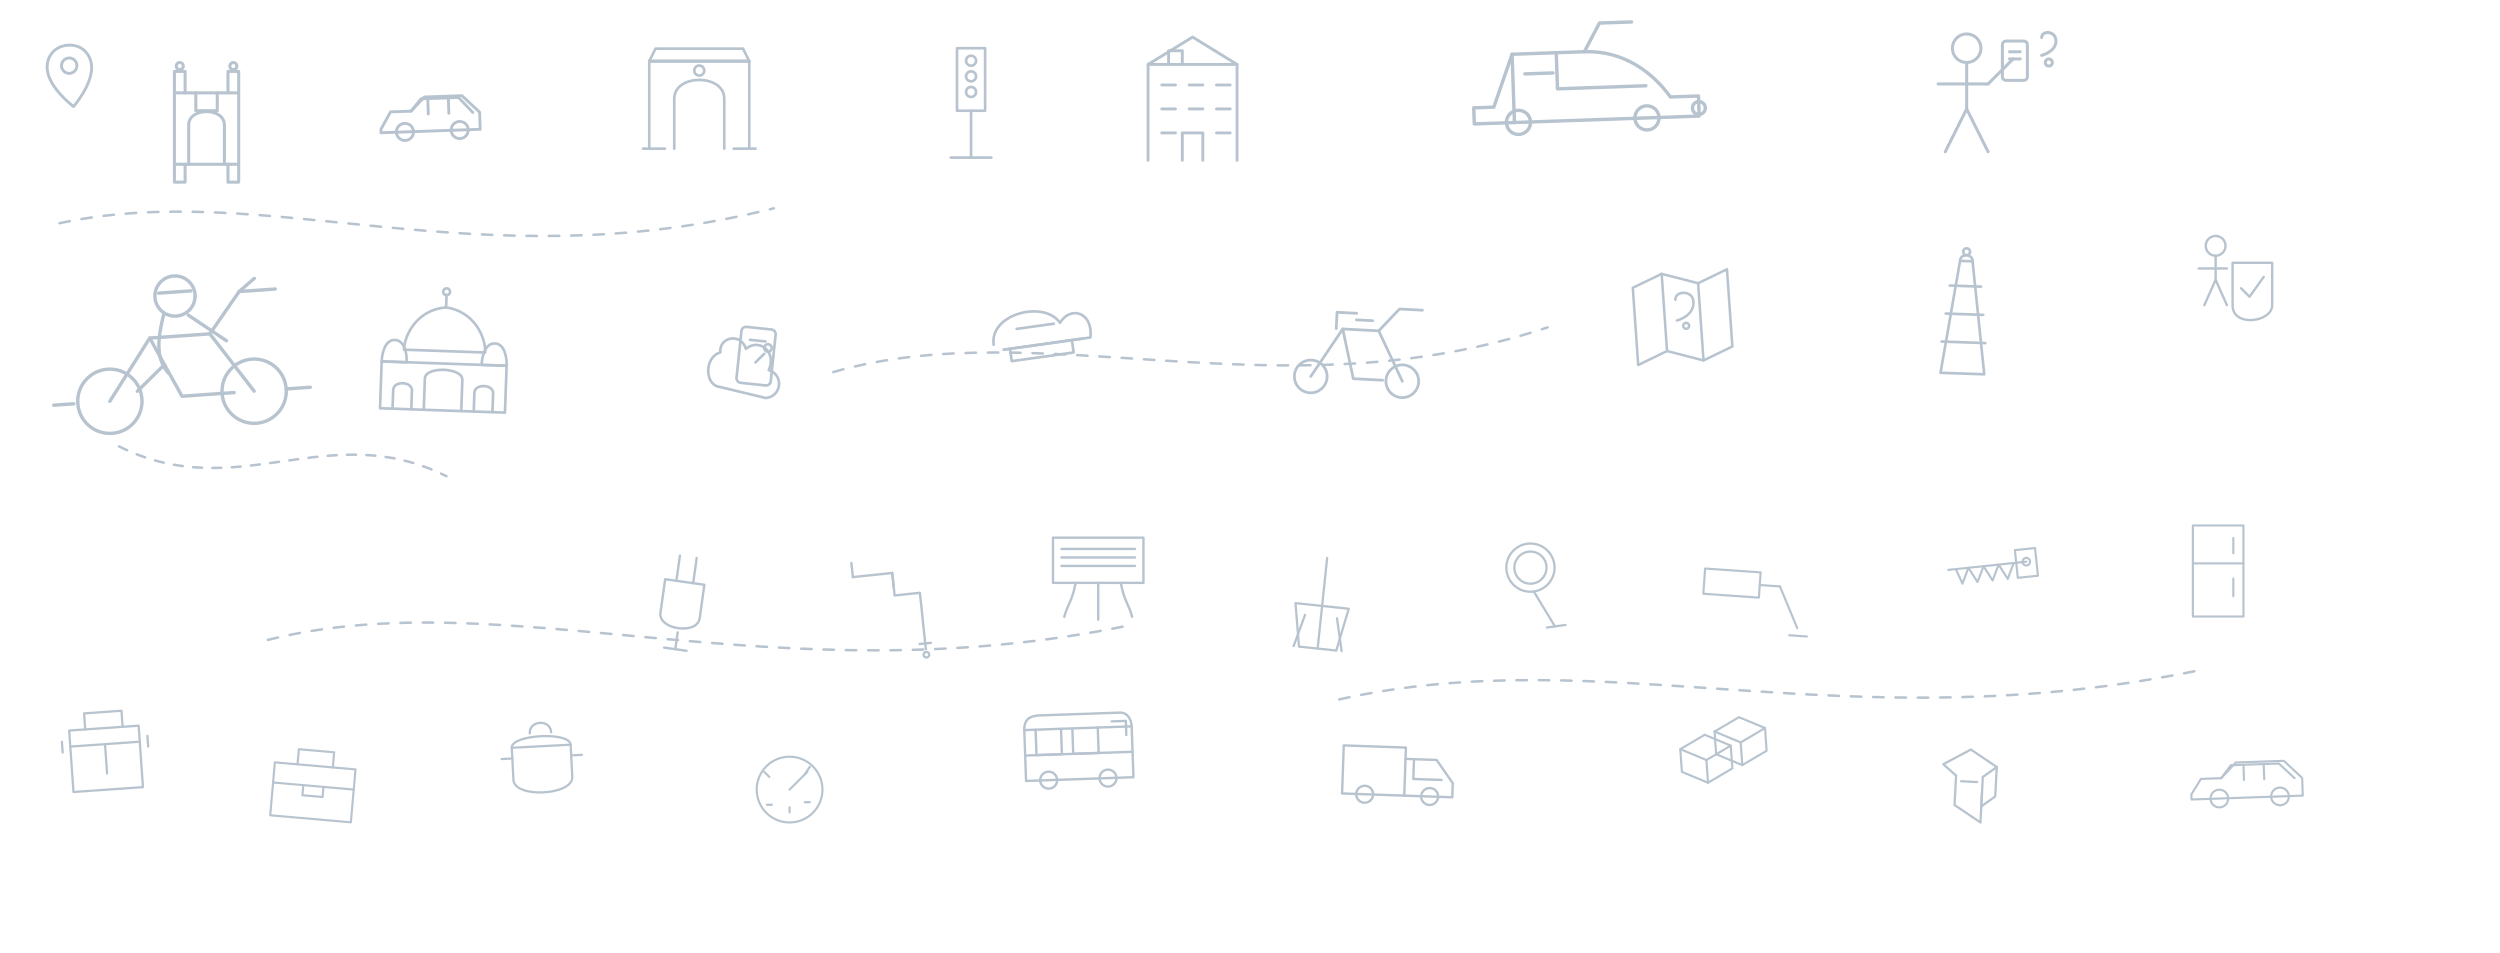
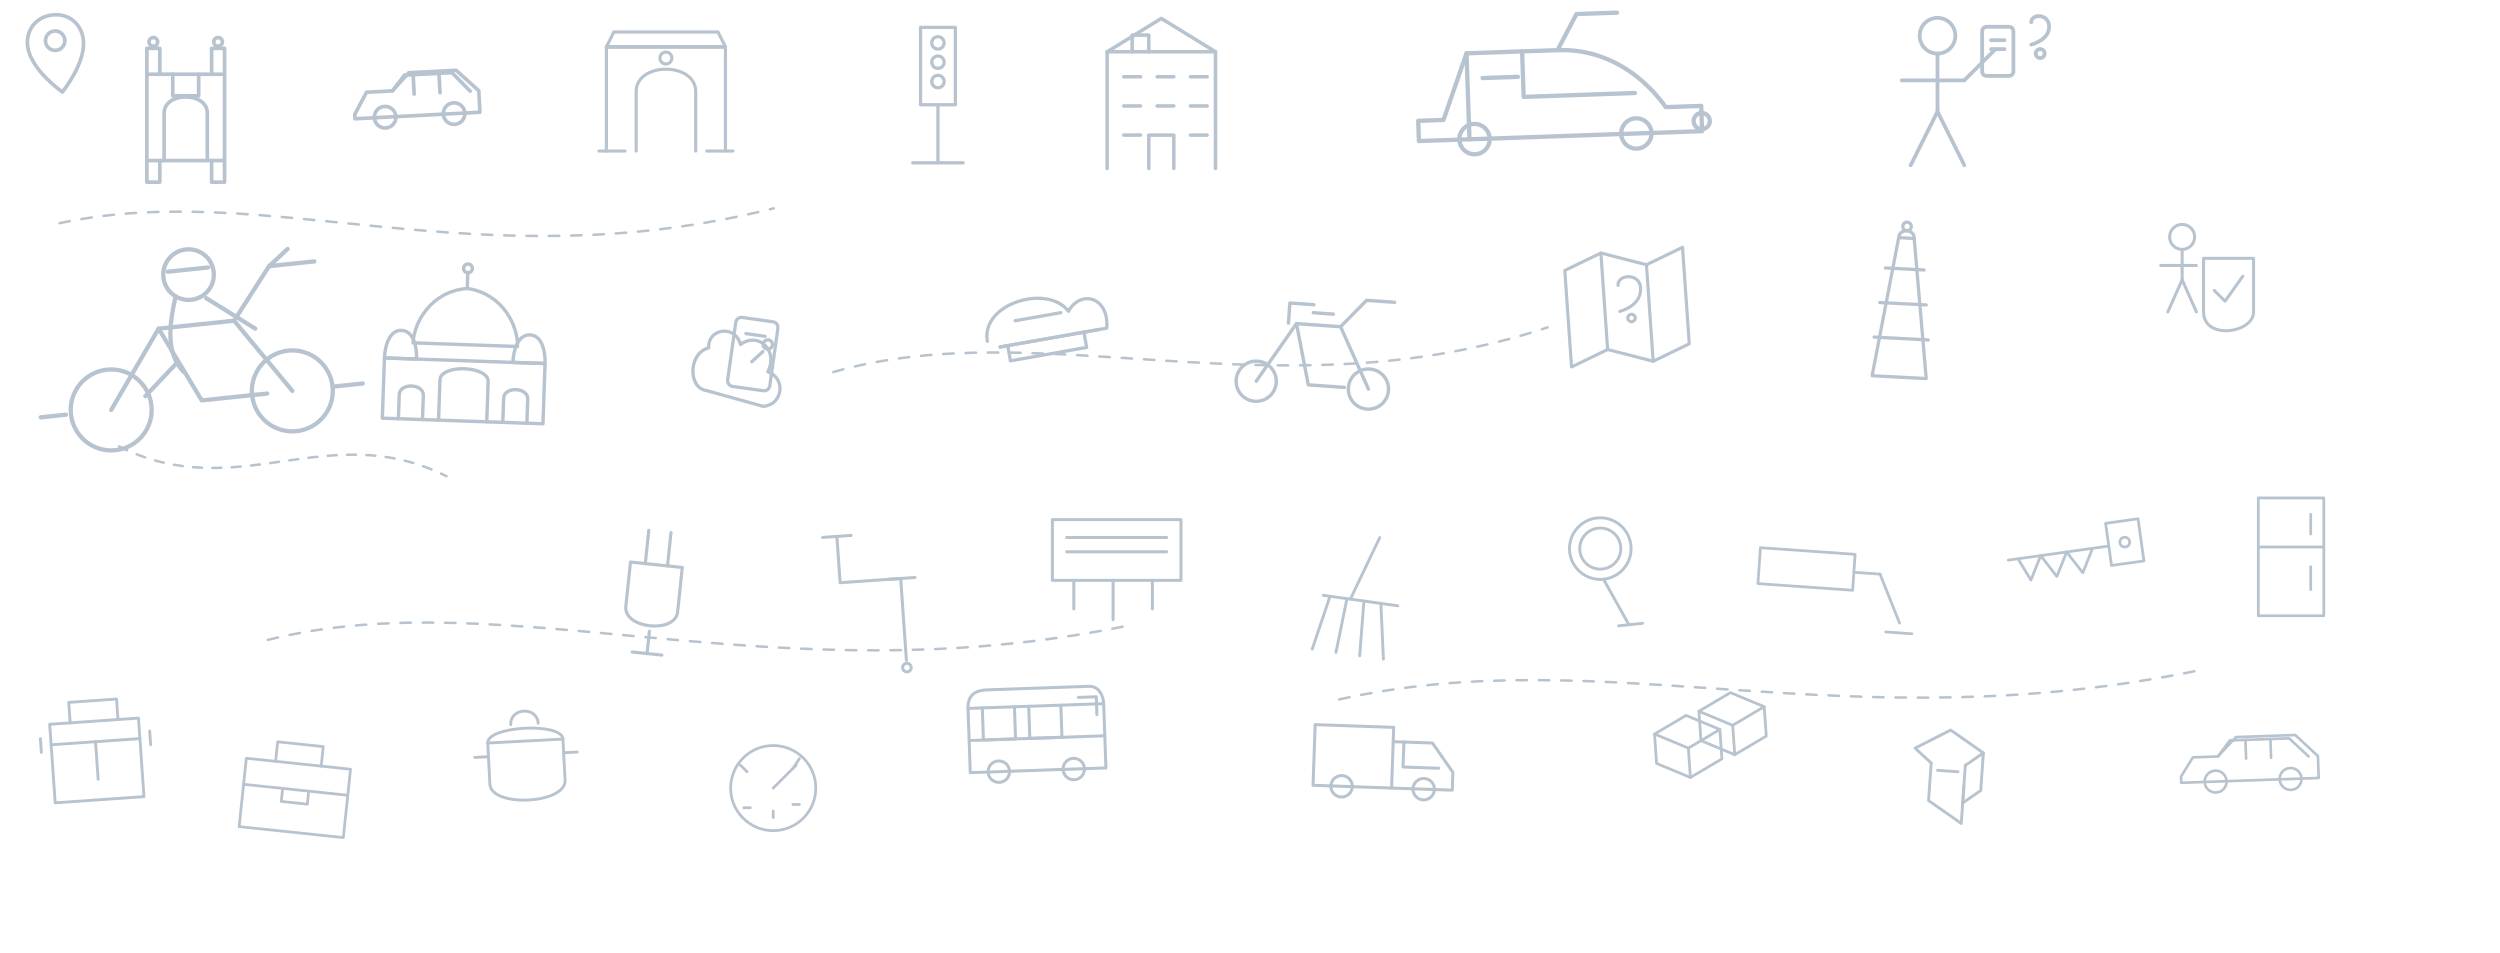
<svg xmlns="http://www.w3.org/2000/svg" viewBox="0 0 1680 640" fill="none" aria-hidden="true">
  <g fill="none" stroke="#B7C3CE" stroke-width="1.7" stroke-linecap="round" stroke-linejoin="round">
    <path d="M40 150 C180 120 320 190 520 140" stroke-dasharray="7 8" />
    <path d="M560 250 C700 210 860 280 1040 220" stroke-dasharray="7 8" />
    <path d="M180 430 C340 390 520 470 760 420" stroke-dasharray="7 8" />
    <path d="M900 470 C1080 430 1240 500 1480 450" stroke-dasharray="7 8" />
    <path d="M80 300 C160 340 220 280 300 320" stroke-dasharray="6 7" />
-     <g transform="translate(24 28) rotate(-6) scale(1.15)">
+     <g transform="translate(8 8) rotate(-8) scale(1.45)">
      <path d="M18 4 C10 4 5 10 5 17 C5 28 18 40 18 40 S31 28 31 17 C31 10 26 4 18 4 Z" />
      <circle cx="18" cy="16" r="4.5" />
    </g>
-     <g transform="translate(110 36) rotate(0) scale(1.2)">
+     <g transform="translate(90 18) rotate(0) scale(1.45)">
      <path d="M6 22 H42 V62 H6 Z" />
      <path d="M6 22 V10 H12 V22 M36 22 V10 H42 V22" />
      <path d="M6 62 V72 H12 V62 M36 62 V72 H42 V62" />
      <path d="M14 62 V40 C14 30 34 30 34 40 V62" />
      <path d="M18 22 V32 H30 V22" />
      <circle cx="9" cy="7" r="2" />
      <circle cx="39" cy="7" r="2" />
    </g>
-     <g transform="translate(250 48) rotate(-2) scale(1.15)">
+     <g transform="translate(230 28) rotate(-3) scale(1.45)">
      <path d="M4 34 L10 24 H22 L30 16 H52 L62 26 V36 H4 Z" />
      <path d="M22 24 L28 17 H50 L58 26" />
      <path d="M32 17 V26 M44 17 V26" />
      <circle cx="18" cy="36" r="5" />
      <circle cx="50" cy="36" r="5" />
    </g>
-     <g transform="translate(430 18) rotate(0) scale(1.05)">
+     <g transform="translate(400 4) rotate(0) scale(1.25)">
      <path d="M6 78 V22 H70 V78" />
      <path d="M6 22 H70" />
      <path d="M10 14 H66 L70 22 H6 Z" />
      <path d="M22 78 V46 C22 30 54 30 54 46 V78" />
      <circle cx="38" cy="28" r="3.2" />
      <path d="M2 78 H16 M60 78 H74" />
    </g>
-     <g transform="translate(620 24) rotate(0) scale(1.05)">
+     <g transform="translate(590 8) rotate(0) scale(1.3)">
      <path d="M22 8 H40 V48 H22 Z" />
      <circle cx="31" cy="16" r="3.2" />
      <circle cx="31" cy="26" r="3.2" />
      <circle cx="31" cy="36" r="3.2" />
      <path d="M31 48 V78" />
      <path d="M18 78 H44" />
    </g>
-     <g transform="translate(760 18) rotate(0) scale(1.15)">
+     <g transform="translate(730 4) rotate(0) scale(1.4)">
      <path d="M10 78 V22 H62 V78" />
      <path d="M10 22 L36 6 L62 22" />
      <path d="M18 34 H26 M34 34 H42 M50 34 H58" />
      <path d="M18 48 H26 M34 48 H42 M50 48 H58" />
      <path d="M18 62 H26 M50 62 H58" />
      <path d="M30 78 V62 H42 V78" />
      <path d="M22 22 V14 H30 V22" />
    </g>
-     <g transform="translate(980 8) rotate(-2) scale(1.35)">
+     <g transform="translate(940 0) rotate(-2) scale(1.7)">
      <path d="M6 48 H16 L26 22 H62 C82 22 96 34 104 46 H118 V56 H6 Z" />
      <path d="M26 22 V56" />
      <path d="M48 22 V40 H92" />
      <path d="M32 32 H46" />
      <path d="M62 22 L70 8 H86" />
      <circle cx="28" cy="56" r="6" />
      <circle cx="92" cy="56" r="6" />
      <circle cx="118" cy="52" r="3.2" />
    </g>
-     <g transform="translate(1288 18) rotate(0) scale(1.2)">
+     <g transform="translate(1260 6) rotate(0) scale(1.5)">
      <circle cx="28" cy="12" r="8" />
      <path d="M28 20 V46" />
      <path d="M12 32 H40" />
      <path d="M16 70 L28 46 L40 70" />
      <path d="M40 32 L54 18" />
      <rect x="48" y="8" width="14" height="22" rx="2" />
      <path d="M52 14 H58 M52 18 H58" />
      <path d="M70 6 C70 2 78 2 78 8 C78 14 70 16 70 16" />
      <circle cx="74" cy="20" r="2" />
    </g>
-     <g transform="translate(18 168) rotate(-4) scale(1.35)">
+     <g transform="translate(0 150) rotate(-6) scale(1.7)">
      <circle cx="36" cy="78" r="16" />
      <circle cx="108" cy="78" r="16" />
      <path d="M36 78 L58 48 H88 L108 78" />
      <path d="M58 48 L72 78 H98" />
      <path d="M88 48 L104 28 H122" />
      <path d="M104 28 L112 22" />
      <circle cx="72" cy="28" r="10" />
      <path d="M64 26 H80" />
      <path d="M66 36 C62 48 60 58 66 66" />
      <path d="M78 38 L96 52" />
      <path d="M64 62 L50 74" />
      <path d="M18 78 H8 M124 78 H136" />
    </g>
-     <g transform="translate(250 188) rotate(2) scale(1.05)">
+     <g transform="translate(250 170) rotate(2) scale(1.35)">
      <path d="M48 8 V16" />
      <circle cx="48" cy="6" r="2.2" />
      <path d="M48 16 C30 18 22 34 22 44 H74 C74 34 66 18 48 16 Z" />
      <path d="M16 38 C10 38 8 46 8 52 H24 C24 46 22 38 16 38 Z" />
      <path d="M80 38 C74 38 72 46 72 52 H88 C88 46 86 38 80 38 Z" />
      <path d="M8 52 H88 V82 H8 Z" />
      <path d="M36 82 V62 C36 54 60 54 60 62 V82" />
      <path d="M16 82 V70 C16 64 28 64 28 70 V82" />
      <path d="M68 82 V70 C68 64 80 64 80 70 V82" />
    </g>
-     <g transform="translate(470 210) rotate(6) scale(1.05)">
+     <g transform="translate(460 200) rotate(8) scale(1.3)">
      <path d="M18 46 C8 46 6 28 16 24 C14 14 28 10 32 20 C40 12 52 20 48 32 C58 34 58 48 48 50 Z" />
      <rect x="28" y="6" width="22" height="36" rx="3" />
      <path d="M34 14 H44 M39 28 L44 22" />
      <circle cx="46" cy="18" r="2.4" />
    </g>
-     <g transform="translate(650 196) rotate(-8) scale(1.05)">
+     <g transform="translate(640 186) rotate(-10) scale(1.3)">
      <path d="M12 36 C12 16 48 12 56 28 C64 18 78 24 74 40 H18" />
      <path d="M18 40 H70" />
      <path d="M22 40 V48 H62 V40" />
      <path d="M28 28 H52" />
    </g>
-     <g transform="translate(860 188) rotate(3) scale(1.1)">
+     <g transform="translate(820 176) rotate(4) scale(1.35)">
      <circle cx="22" cy="58" r="10" />
      <circle cx="78" cy="58" r="10" />
      <path d="M22 58 L40 28 H62 L78 58" />
      <path d="M40 28 L48 58 H66" />
      <path d="M62 28 L74 14 H88" />
      <path d="M36 28 V18 H48" />
      <path d="M48 22 H58" />
    </g>
-     <g transform="translate(1088 176) rotate(-4) scale(1)">
+     <g transform="translate(1040 160) rotate(-4) scale(1.25)">
      <path d="M8 18 L28 10 L52 18 L72 10 V62 L52 70 L28 62 L8 70 Z" />
      <path d="M28 10 V62 M52 18 V70" />
      <path d="M36 28 C36 22 48 22 48 30 C48 40 36 42 36 42" />
      <circle cx="42" cy="46" r="2" />
    </g>
-     <g transform="translate(1288 168) rotate(2) scale(1.05)">
+     <g transform="translate(1240 150) rotate(3) scale(1.3)">
      <path d="M28 6 L18 78 H46 L36 6 Z" />
      <path d="M22 22 H42 M20 40 H44 M18 58 H46" />
      <path d="M28 6 C28 1 36 1 36 6" />
      <circle cx="32" cy="0" r="2.2" />
    </g>
-     <g transform="translate(1468 150) rotate(0) scale(0.95)">
+     <g transform="translate(1440 140) rotate(0) scale(1.2)">
      <circle cx="22" cy="16" r="7" />
      <path d="M22 23 V40" />
      <path d="M10 32 H30" />
      <path d="M14 58 L22 40 L30 58" />
      <path d="M34 28 H62 V58 C62 70 34 74 34 58 Z" />
      <path d="M40 46 L46 52 L56 38" />
    </g>
-     <g transform="translate(430 360) rotate(8) scale(0.95)">
+     <g transform="translate(400 340) rotate(6) scale(1.25)">
      <path d="M22 28 H50 V52 C50 64 22 64 22 52 Z" />
      <path d="M30 28 V10 M42 28 V10" />
      <path d="M36 64 V76" />
      <path d="M28 76 H44" />
    </g>
-     <g transform="translate(560 372) rotate(-6) scale(0.95)">
-       <path d="M12 18 H40 V34 H58 V62" />
-       <path d="M12 18 V8 M40 18 V28" />
-       <path d="M58 62 V74" />
-       <path d="M54 70 H62" />
-       <circle cx="58" cy="78" r="2" />
-     </g>
-     <g transform="translate(700 348) rotate(0) scale(0.95)">
-       <path d="M8 14 H72 V46 H8 Z" />
-       <path d="M14 22 H66 M14 28 H66 M14 34 H66" />
-       <path d="M24 46 C22 58 18 62 16 70" />
-       <path d="M40 46 C40 58 40 64 40 72" />
-       <path d="M56 46 C58 58 62 62 64 70" />
-     </g>
-     <g transform="translate(860 368) rotate(6) scale(0.9)">
-       <path d="M36 4 V40" />
-       <path d="M16 40 H56 L50 72 H22 Z" />
-       <path d="M24 48 L18 72 M36 40 V72 M48 48 L54 72" />
-     </g>
-     <g transform="translate(1000 360) rotate(-8) scale(0.9)">
+     <g transform="translate(540 350) rotate(-4) scale(1.2)">
+       <path d="M18 10 V36 H52 V68" />
+       <path d="M10 10 H26" />
+       <path d="M44 36 H60" />
+       <path d="M52 68 V82" />
+       <circle cx="52" cy="86" r="2.4" />
+     </g>
+     <g transform="translate(700 330) rotate(0) scale(1.2)">
+       <path d="M6 16 H78 V50 H6 Z" />
+       <path d="M14 26 H70" />
+       <path d="M14 34 H70" />
+       <path d="M18 50 V66 M40 50 V72 M62 50 V66" />
+     </g>
+     <g transform="translate(880 350) rotate(8) scale(1.15)">
+       <path d="M42 4 L30 42" />
+       <path d="M14 42 H58" />
+       <path d="M18 42 L12 74" />
+       <path d="M28 42 L26 74" />
+       <path d="M38 42 L40 74" />
+       <path d="M48 42 L54 74" />
+     </g>
+     <g transform="translate(1040 340) rotate(-6) scale(1.15)">
      <circle cx="28" cy="28" r="18" />
      <circle cx="28" cy="28" r="12" />
      <path d="M28 46 L40 74" />
      <path d="M34 74 H48" />
    </g>
-     <g transform="translate(1140 368) rotate(4) scale(0.85)">
-       <path d="M8 16 H52 V36 H8 Z" />
-       <path d="M52 26 H68" />
-       <path d="M68 26 L84 58" />
-       <path d="M78 64 H92" />
-     </g>
-     <g transform="translate(1300 360) rotate(-6) scale(0.85)">
-       <path d="M8 28 H70" />
-       <path d="M14 28 L18 40 L24 28 L30 40 L36 28 L42 40 L48 28 L54 40 L60 28" />
-       <path d="M62 18 H78 V40 H62 Z" />
-       <circle cx="70" cy="28" r="3" />
-     </g>
-     <g transform="translate(1460 348) rotate(0) scale(0.85)">
+     <g transform="translate(1180 348) rotate(4) scale(1.1)">
+       <path d="M4 18 H62 V40 H4 Z" />
+       <path d="M62 29 H78" />
+       <path d="M78 29 L92 58" />
+       <path d="M84 64 H100" />
+     </g>
+     <g transform="translate(1340 340) rotate(-8) scale(1.1)">
+       <path d="M4 34 H66" />
+       <path d="M10 34 L16 48 L24 34 L32 48 L40 34 L48 48 L56 34" />
+       <path d="M66 20 H86 V46 H66 Z" />
+       <circle cx="76" cy="33" r="3" />
+     </g>
+     <g transform="translate(1500 328) rotate(0) scale(1.1)">
      <path d="M16 6 H56 V78 H16 Z" />
      <path d="M16 36 H56" />
      <path d="M48 16 V28 M48 48 V62" />
    </g>
-     <g transform="translate(36 470) rotate(-4) scale(0.9)">
+     <g transform="translate(20 460) rotate(-4) scale(1.15)">
      <path d="M10 24 H62 V70 H10 Z" />
      <path d="M22 24 V12 H50 V24" />
      <path d="M10 36 H62" />
      <path d="M36 36 V58" />
      <path d="M4 32 V40 M68 32 V40" />
    </g>
-     <g transform="translate(180 488) rotate(5) scale(0.85)">
+     <g transform="translate(160 478) rotate(6) scale(1.1)">
      <path d="M8 28 H72 V70 H8 Z" />
      <path d="M26 28 V16 H54 V28" />
      <path d="M8 44 H72" />
      <path d="M32 44 V52 H48 V44" />
    </g>
-     <g transform="translate(330 478) rotate(-3) scale(0.9)">
+     <g transform="translate(310 468) rotate(-3) scale(1.15)">
      <path d="M14 28 H58 V52 C58 66 14 66 14 52 Z" />
      <path d="M14 28 C14 18 58 18 58 28" />
      <path d="M6 36 H14 M58 36 H66" />
      <path d="M28 18 C28 8 44 8 44 18" />
    </g>
-     <g transform="translate(500 500) rotate(0) scale(0.85)">
+     <g transform="translate(480 490) rotate(0) scale(1.1)">
      <circle cx="36" cy="36" r="26" />
      <path d="M36 36 L50 22" />
      <path d="M18 48 H22 M36 54 V50 M52 46 H48" />
      <path d="M16 22 L20 26 M52 18 L48 24" />
    </g>
-     <g transform="translate(680 470) rotate(-2) scale(0.95)">
+     <g transform="translate(640 450) rotate(-2) scale(1.2)">
      <path d="M8 22 H84 V58 H8 Z" />
      <path d="M8 22 C8 12 16 12 20 12 H76 C82 12 84 18 84 22" />
      <path d="M16 22 V40 H34 V22 M42 22 V40 H60 V22" />
      <path d="M8 40 H84" />
      <circle cx="24" cy="58" r="6" />
      <circle cx="66" cy="58" r="6" />
      <path d="M70 18 H80 V28" />
    </g>
-     <g transform="translate(900 478) rotate(2) scale(0.95)">
+     <g transform="translate(880 458) rotate(2) scale(1.2)">
      <path d="M4 24 H48 V58 H4 Z" />
      <path d="M48 32 H70 L82 48 V58 H48" />
      <path d="M54 32 V46 H74" />
      <circle cx="20" cy="58" r="6" />
      <circle cx="66" cy="58" r="6" />
    </g>
-     <g transform="translate(1120 470) rotate(-4) scale(0.85)">
+     <g transform="translate(1100 450) rotate(-4) scale(1.1)">
      <path d="M8 40 L28 30 L48 40 L28 50 Z" />
      <path d="M8 40 V58 L28 68 V50" />
      <path d="M48 40 V58 L28 68" />
      <path d="M36 28 L56 18 L76 28 L56 38 Z" />
      <path d="M36 28 V46 L56 56 V38" />
      <path d="M76 28 V46 L56 56" />
    </g>
-     <g transform="translate(1300 488) rotate(3) scale(0.9)">
+     <g transform="translate(1280 470) rotate(4) scale(1.15)">
      <path d="M18 36 L8 28 L28 16 L48 28 L38 36" />
      <path d="M18 36 V58 L38 70 V48" />
      <path d="M38 36 V58" />
      <path d="M48 28 V50 L38 58" />
      <path d="M22 40 H34" />
    </g>
-     <g transform="translate(1468 500) rotate(-2) scale(0.85)">
+     <g transform="translate(1460 480) rotate(-2) scale(1.05)">
      <path d="M4 40 L12 28 H28 L40 16 H78 L92 30 V44 H4 Z" />
      <path d="M28 28 L36 18 H74 L86 30" />
      <path d="M46 18 V30 M62 18 V30" />
      <circle cx="26" cy="44" r="7" />
      <circle cx="74" cy="44" r="7" />
    </g>
  </g>
</svg>
